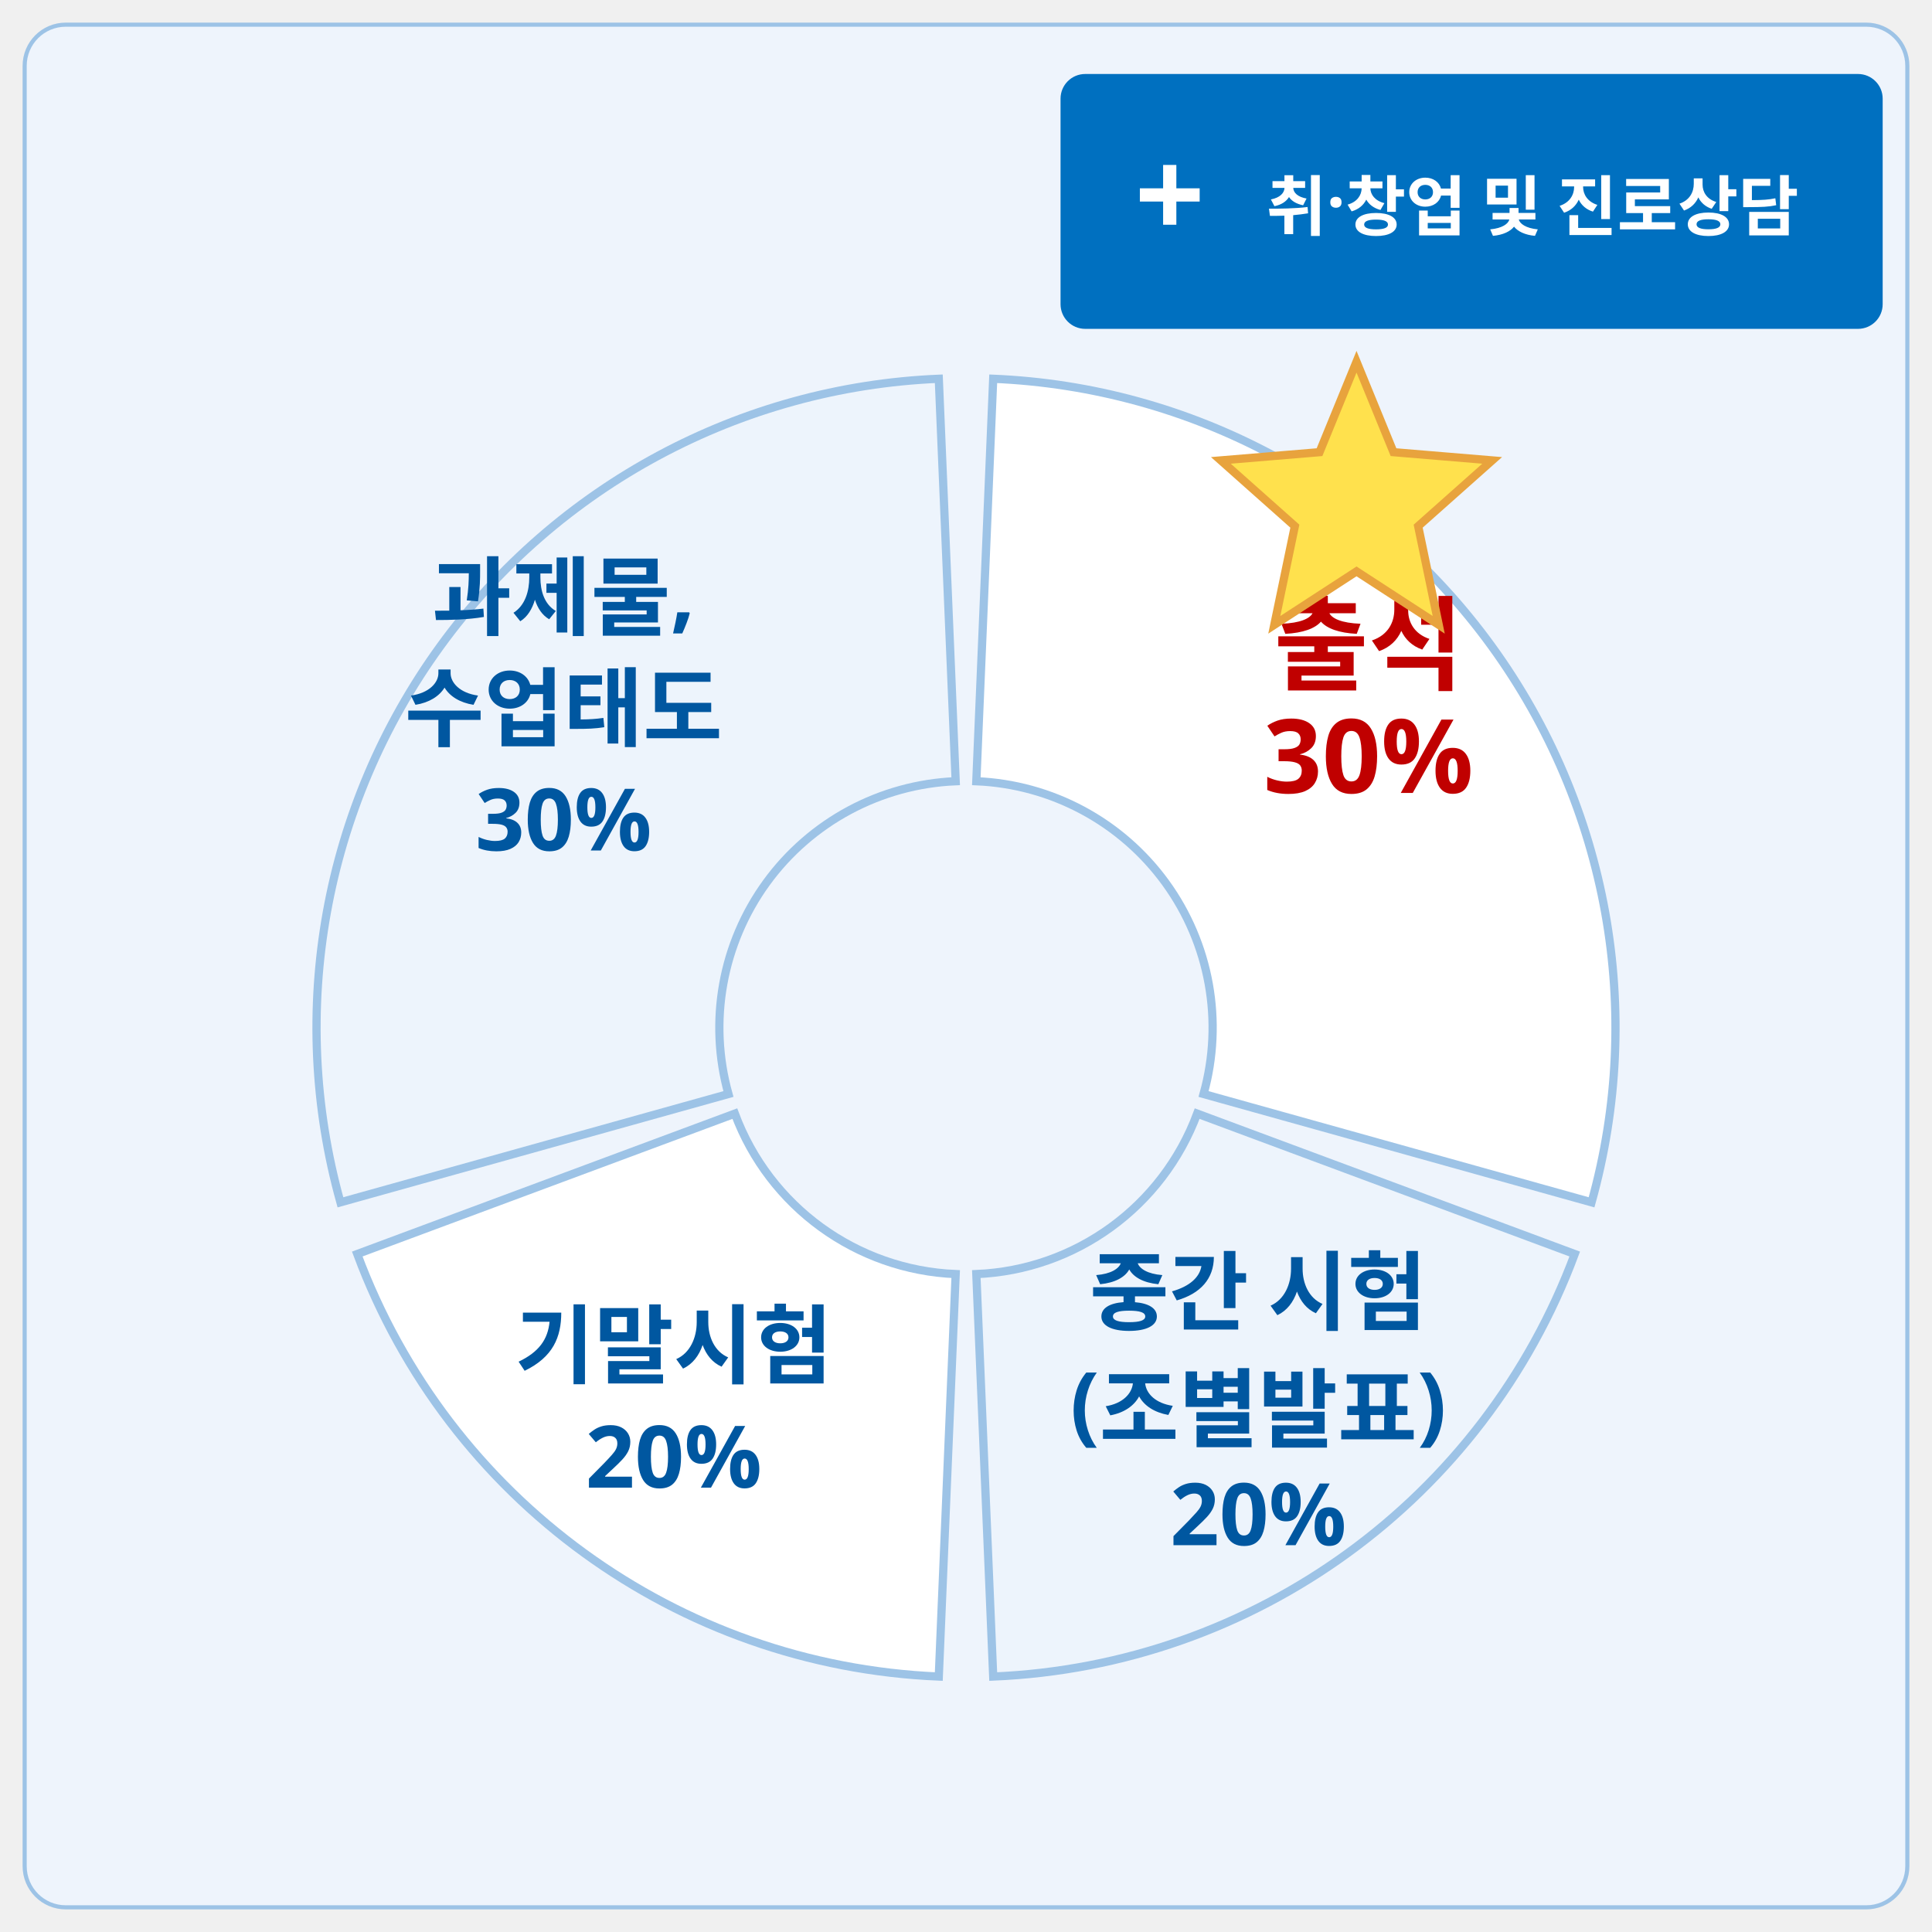
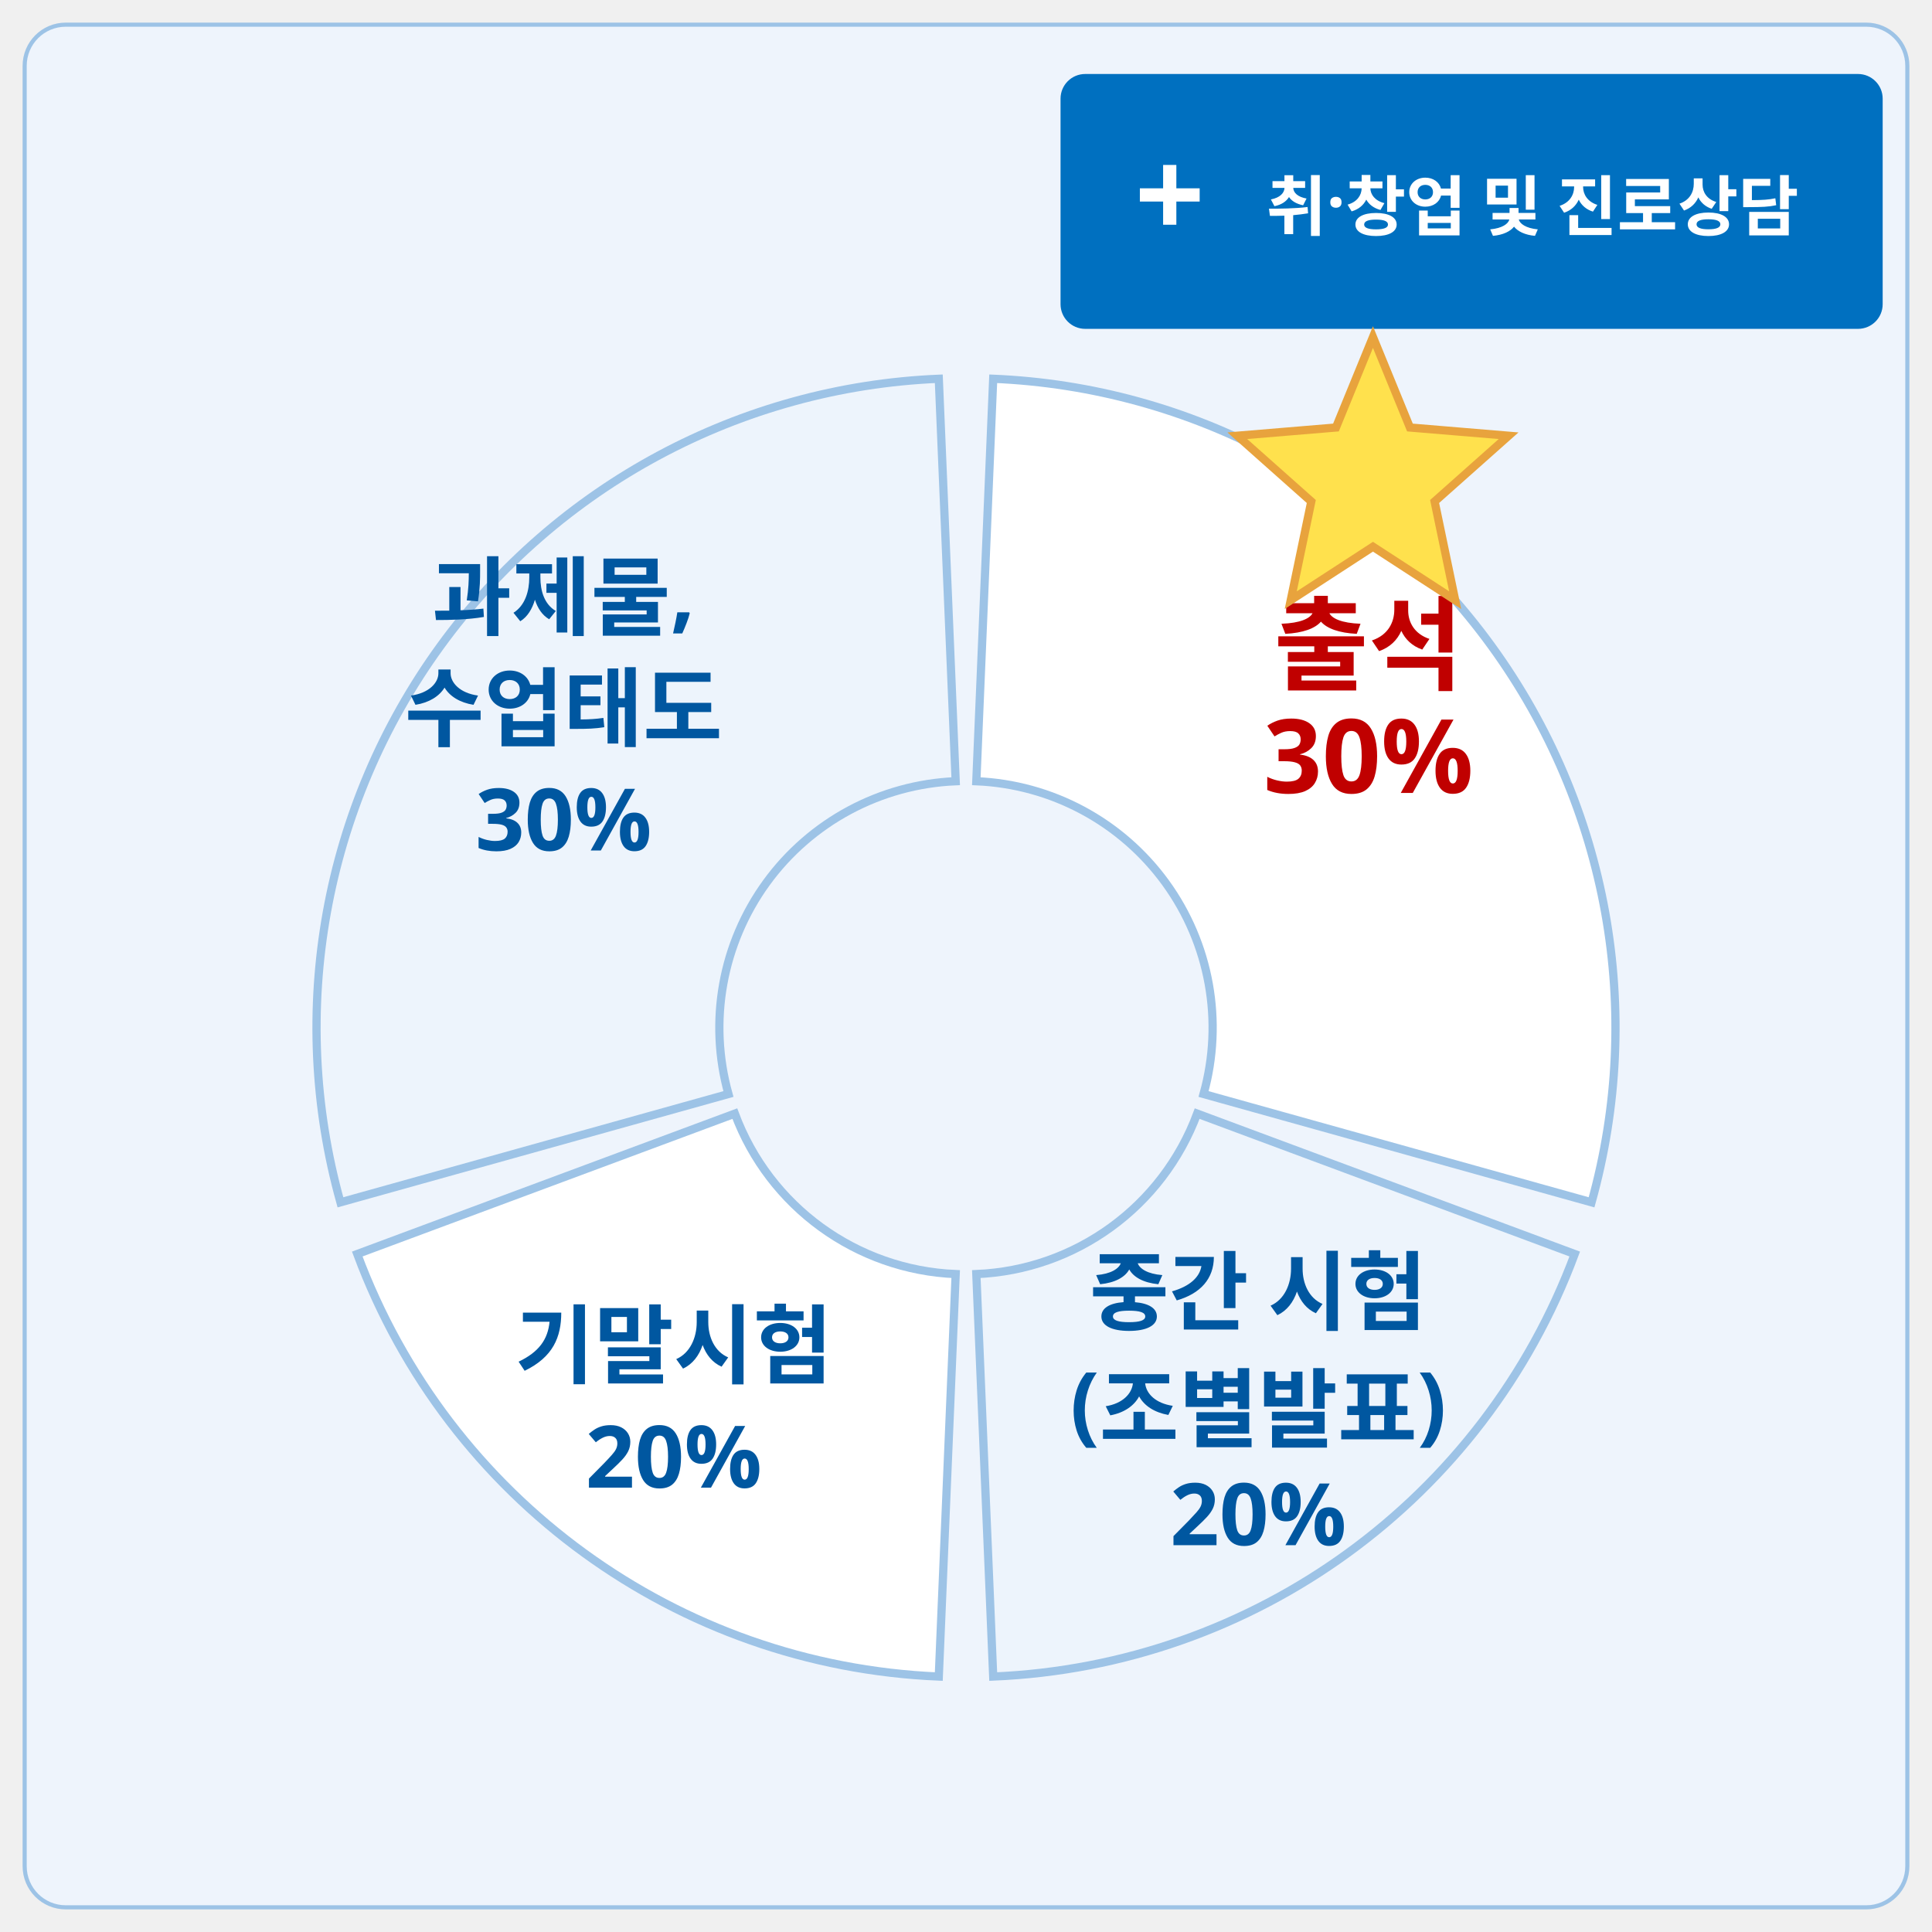
<svg xmlns="http://www.w3.org/2000/svg" viewBox="0 0 470 470" role="img" aria-label="성적 평가 비율: 출석 30퍼센트, 중간시험 조별발표 20퍼센트, 기말시험 20퍼센트, 과제물과 수업태도 30퍼센트">
  <rect x="6" y="6" width="458" height="458" rx="10" fill="#EEF4FC" stroke="#9DC3E6" />
  <path d="M241.62 92.14A158 158 0 0 1 387.18 292.49L292.79 266.14A60 60 0 0 0 237.51 190.05Z" fill="#FFFFFF" stroke="#9DC3E6" stroke-width="2" />
  <path d="M383.09 305.07A158 158 0 0 1 241.62 407.86L237.51 309.95A60 60 0 0 0 291.24 270.91Z" fill="#EDF4FC" stroke="#9DC3E6" stroke-width="2" />
  <path d="M228.38 407.86A158 158 0 0 1 86.91 305.07L178.76 270.91A60 60 0 0 0 232.49 309.95Z" fill="#FFFFFF" stroke="#9DC3E6" stroke-width="2" />
  <path d="M82.82 292.49A158 158 0 0 1 228.38 92.14L232.49 190.05A60 60 0 0 0 177.21 266.14Z" fill="#EDF4FC" stroke="#9DC3E6" stroke-width="2" />
  <text x="332.9" y="165.9" text-anchor="middle" font-family="Noto Sans KR, sans-serif" font-size="25" font-weight="800" fill="#C00000">출석</text>
  <text x="332.9" y="192.9" text-anchor="middle" font-family="Noto Sans KR, sans-serif" font-size="25" font-weight="800" fill="#C00000">30%</text>
  <text x="306.1" y="321.9" text-anchor="middle" font-family="Noto Sans KR, sans-serif" font-size="21" font-weight="700" fill="#0057A0">중간 시험</text>
  <text x="306.1" y="348.9" text-anchor="middle" font-family="Noto Sans KR, sans-serif" font-size="21" font-weight="700" fill="#0057A0">(조별발표)</text>
  <text x="306.1" y="375.9" text-anchor="middle" font-family="Noto Sans KR, sans-serif" font-size="21" font-weight="700" fill="#0057A0">20%</text>
  <text x="163.9" y="334.9" text-anchor="middle" font-family="Noto Sans KR, sans-serif" font-size="21" font-weight="700" fill="#0057A0">기말시험</text>
  <text x="163.9" y="361.9" text-anchor="middle" font-family="Noto Sans KR, sans-serif" font-size="21" font-weight="700" fill="#0057A0">20%</text>
  <text x="137.1" y="152.9" text-anchor="middle" font-family="Noto Sans KR, sans-serif" font-size="21" font-weight="700" fill="#0057A0">과제물,</text>
  <text x="137.1" y="179.9" text-anchor="middle" font-family="Noto Sans KR, sans-serif" font-size="21" font-weight="700" fill="#0057A0">수업태도</text>
  <text x="137.1" y="206.9" text-anchor="middle" font-family="Noto Sans KR, sans-serif" font-size="21" font-weight="700" fill="#0057A0">30%</text>
  <g transform="translate(258,18)">
    <rect width="200" height="62" rx="6" fill="#0070C0" />
    <text x="18" y="40" font-family="Outfit, sans-serif" font-size="30" font-weight="700" fill="#FFFFFF">+</text>
    <text x="50" y="38" font-family="Noto Sans KR, sans-serif" font-size="16" font-weight="700" fill="#FFFFFF">취·창업 및 진로상담</text>
  </g>
-   <path d="M330 88 l9 22 24 2 -18 16 5 24 -20-13 -20 13 5-24 -18-16 24-2z" fill="#FFE14D" stroke="#E8A33D" stroke-width="2" />
+   <path d="M334 82 l9 22 24 2 -18 16 5 24 -20-13 -20 13 5-24 -18-16 24-2z" fill="#FFE14D" stroke="#E8A33D" stroke-width="2" />
</svg>
